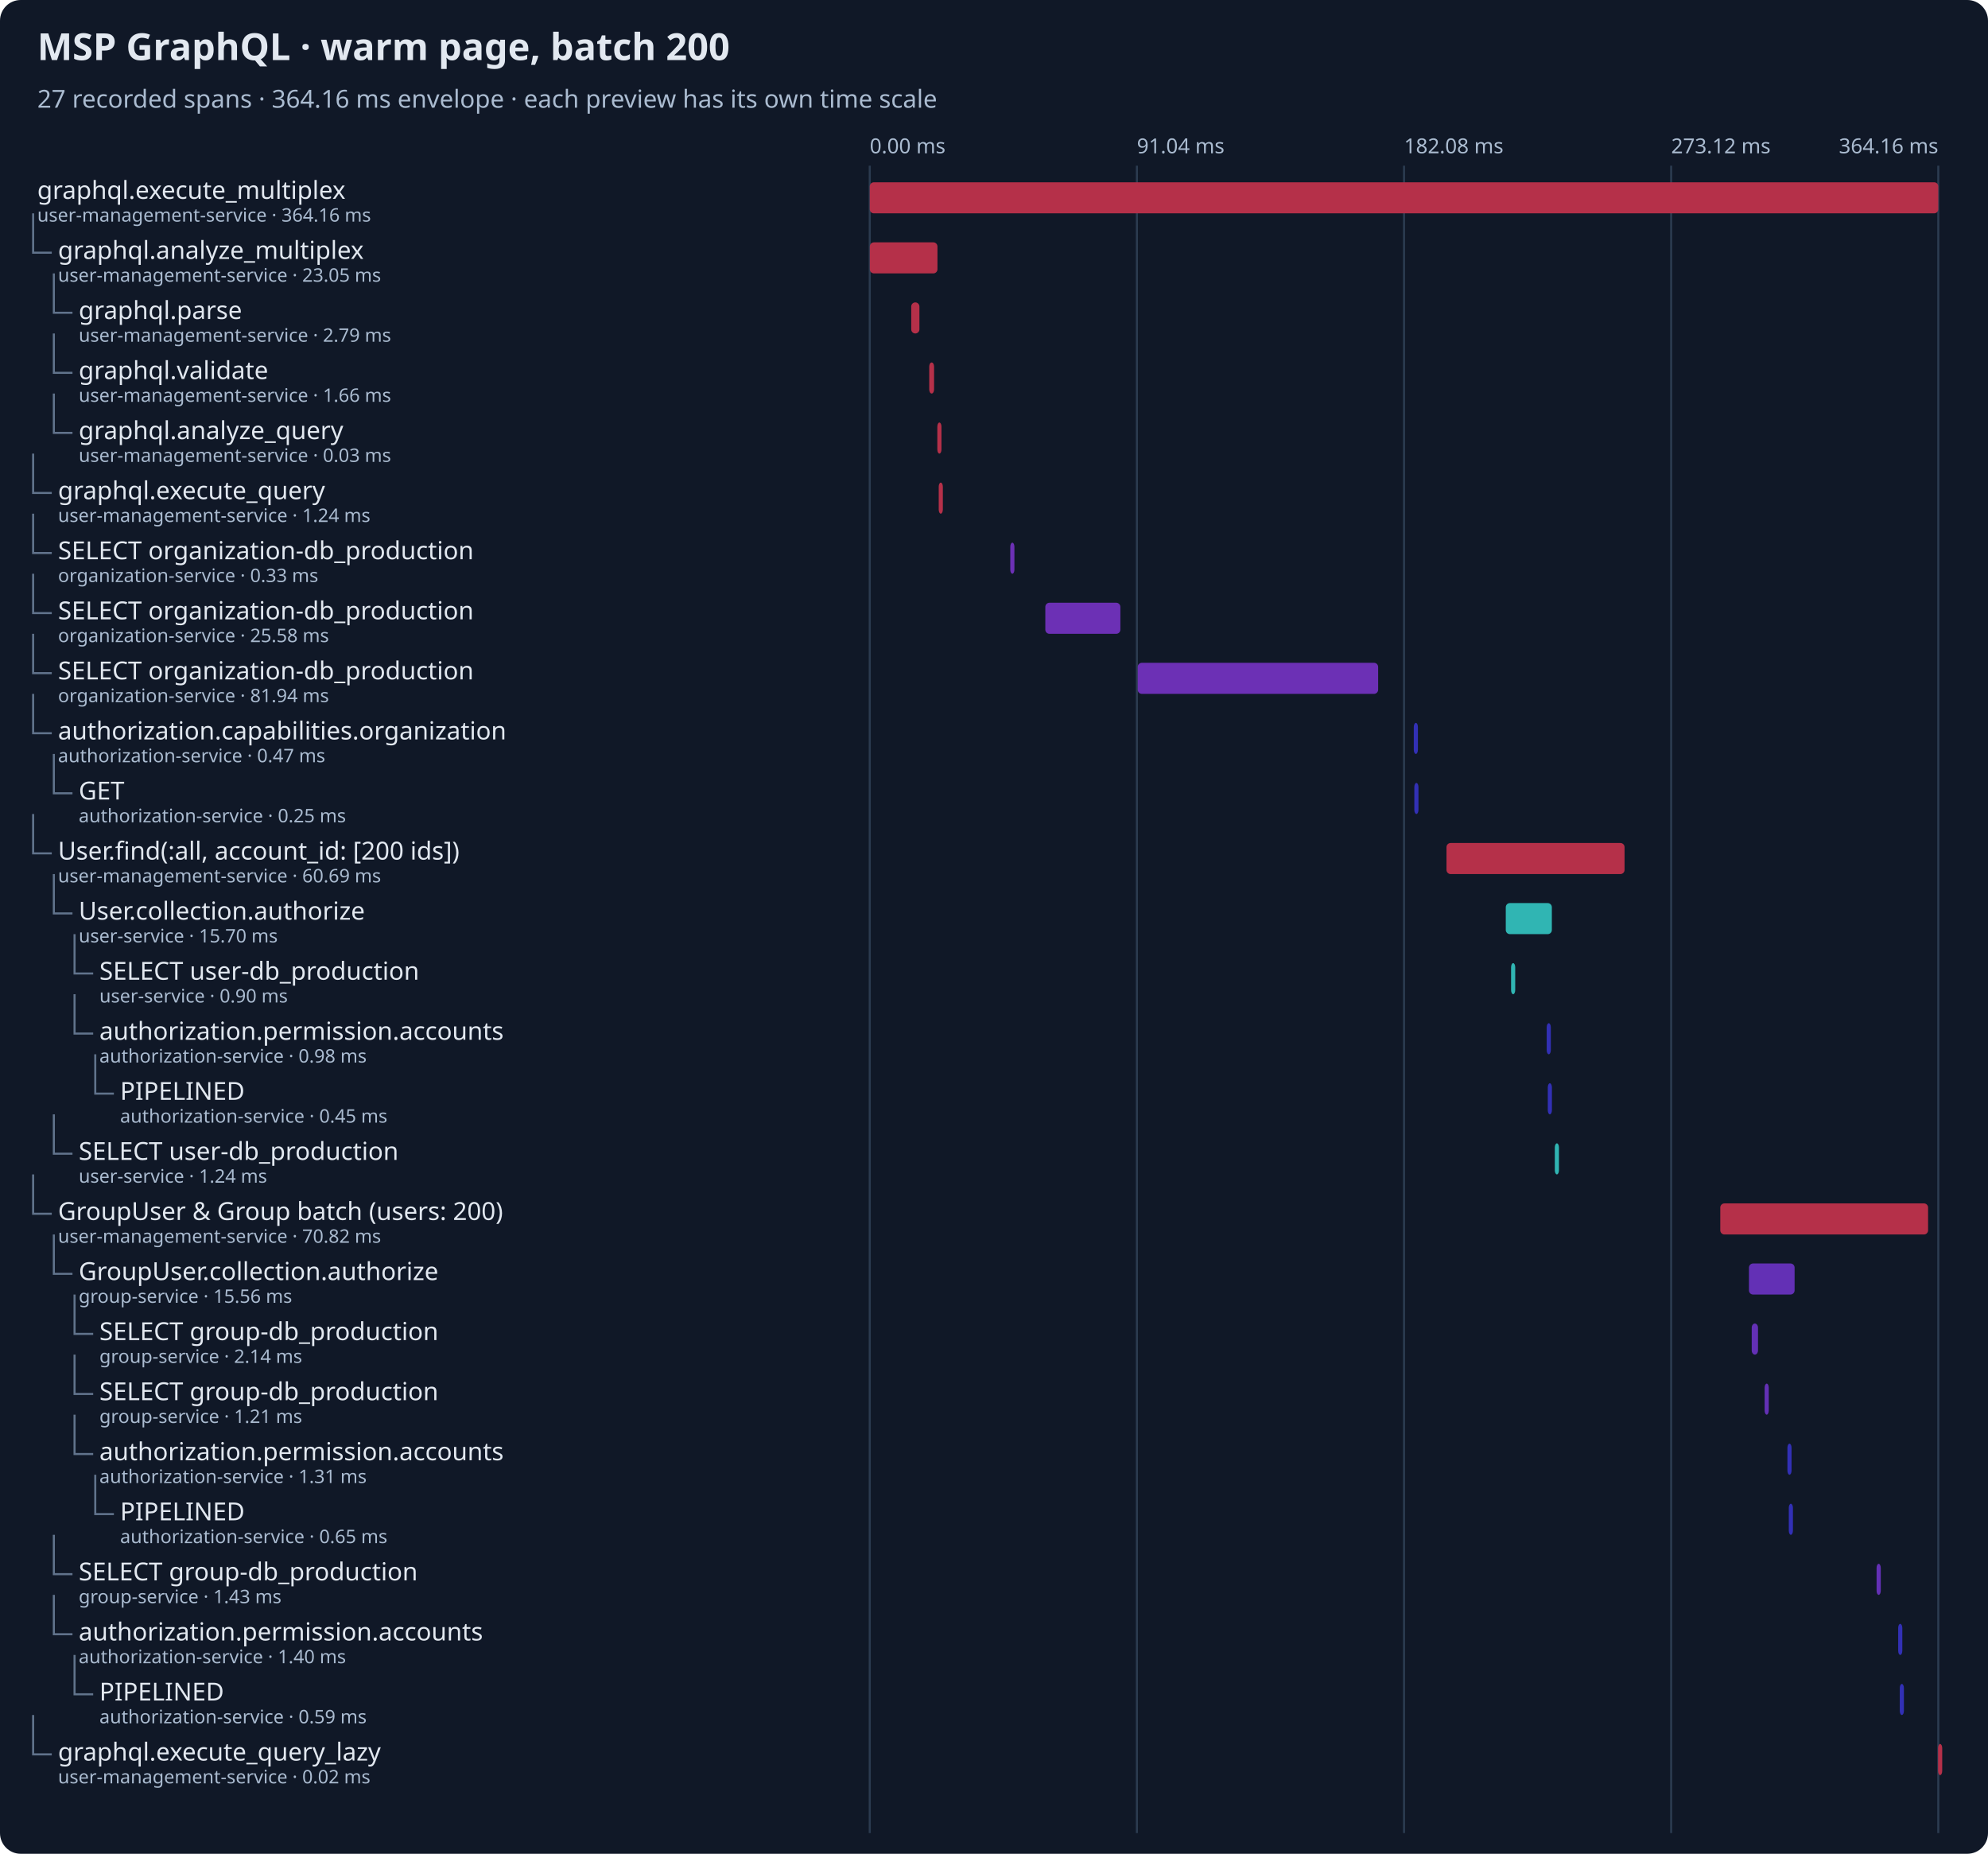
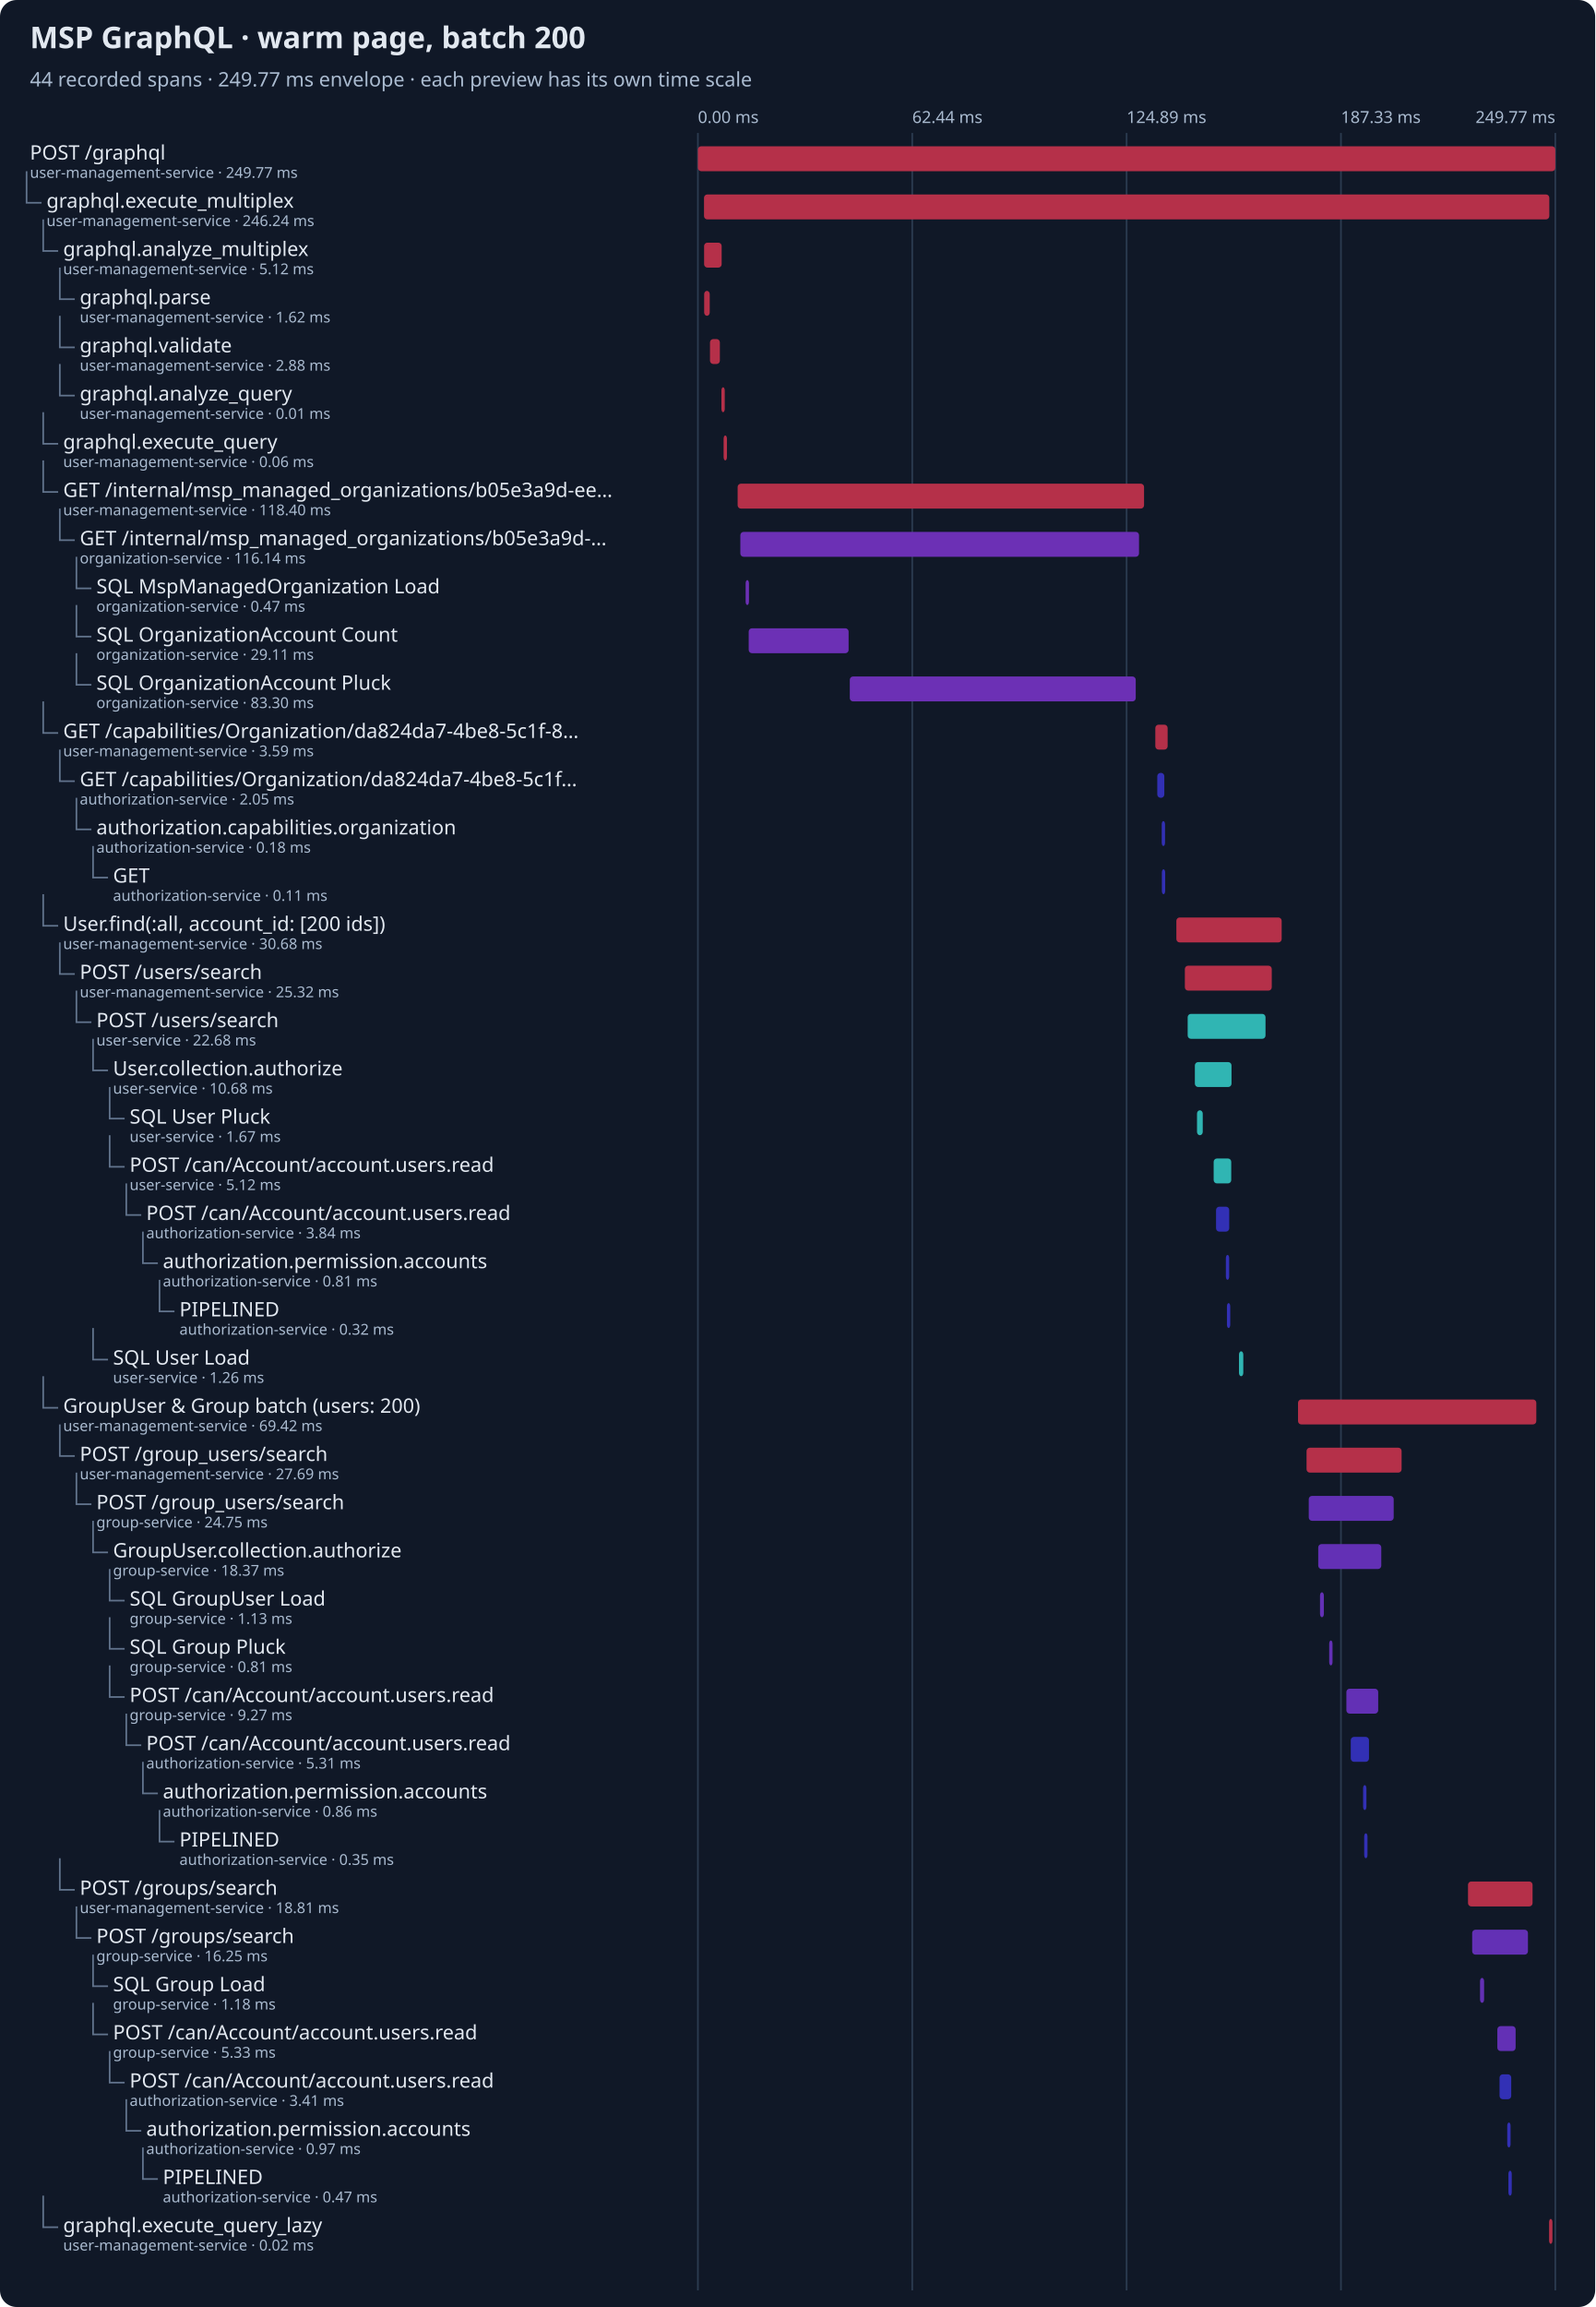
- <svg xmlns="http://www.w3.org/2000/svg" width="960" height="895" viewBox="0 0 960 895" role="img" aria-labelledby="title desc">
-   <rect width="960" height="895" rx="10" fill="#101827" />
+ <svg xmlns="http://www.w3.org/2000/svg" width="960" height="1388" viewBox="0 0 960 1388" role="img" aria-labelledby="title desc">
+   <rect width="960" height="1388" rx="10" fill="#101827" />
  <g font-family="system-ui,sans-serif" fill="#e2e8f0">
    <text x="18" y="29" font-size="18" font-weight="600">MSP GraphQL · warm page, batch 200</text>
-     <text x="18" y="52" font-size="12" fill="#aabbd0">27 recorded spans · 364.16 ms envelope · each preview has its own time scale</text>
-     <path d="M420 80V885" stroke="#2b3b50" />
+     <text x="18" y="52" font-size="12" fill="#aabbd0">44 recorded spans · 249.77 ms envelope · each preview has its own time scale</text>
+     <path d="M420 80V1378" stroke="#2b3b50" />
    <text x="420" y="74" text-anchor="start" font-size="10" fill="#aabbd0">0.00 ms</text>
-     <path d="M549 80V885" stroke="#2b3b50" />
-     <text x="549" y="74" text-anchor="start" font-size="10" fill="#aabbd0">91.04 ms</text>
-     <path d="M678 80V885" stroke="#2b3b50" />
-     <text x="678" y="74" text-anchor="start" font-size="10" fill="#aabbd0">182.08 ms</text>
-     <path d="M807 80V885" stroke="#2b3b50" />
-     <text x="807" y="74" text-anchor="start" font-size="10" fill="#aabbd0">273.12 ms</text>
-     <path d="M936 80V885" stroke="#2b3b50" />
-     <text x="936" y="74" text-anchor="end" font-size="10" fill="#aabbd0">364.16 ms</text>
-     <g data-span-id="fb984df2c48fe7d7">
-       <text x="18" y="96" font-size="12">graphql.execute_multiplex</text>
-       <text x="18" y="107" font-size="9" fill="#aabbd0">user-management-service · 364.16 ms</text>
+     <path d="M549 80V1378" stroke="#2b3b50" />
+     <text x="549" y="74" text-anchor="start" font-size="10" fill="#aabbd0">62.44 ms</text>
+     <path d="M678 80V1378" stroke="#2b3b50" />
+     <text x="678" y="74" text-anchor="start" font-size="10" fill="#aabbd0">124.89 ms</text>
+     <path d="M807 80V1378" stroke="#2b3b50" />
+     <text x="807" y="74" text-anchor="start" font-size="10" fill="#aabbd0">187.33 ms</text>
+     <path d="M936 80V1378" stroke="#2b3b50" />
+     <text x="936" y="74" text-anchor="end" font-size="10" fill="#aabbd0">249.77 ms</text>
+     <g data-span-id="5058bc49cdb2bc48">
+       <text x="18" y="96" font-size="12">POST /graphql</text>
+       <text x="18" y="107" font-size="9" fill="#aabbd0">user-management-service · 249.77 ms</text>
      <rect x="420" y="88" width="516" height="15" rx="2" fill="hsl(349 58% 45%)" />
    </g>
    <path d="M16 103V122H25" stroke="#61738c" fill="none" />
-     <g data-span-id="d294ce96deb8e4f8">
-       <text x="28" y="125" font-size="12">graphql.analyze_multiplex</text>
-       <text x="28" y="136" font-size="9" fill="#aabbd0">user-management-service · 23.05 ms</text>
-       <rect x="420.038" y="117" width="32.658" height="15" rx="2" fill="hsl(349 58% 45%)" />
+     <g data-span-id="cb10546c0133e45e">
+       <text x="28" y="125" font-size="12">graphql.execute_multiplex</text>
+       <text x="28" y="136" font-size="9" fill="#aabbd0">user-management-service · 246.24 ms</text>
+       <rect x="423.686" y="117" width="508.712" height="15" rx="2" fill="hsl(349 58% 45%)" />
    </g>
    <path d="M26 132V151H35" stroke="#61738c" fill="none" />
-     <g data-span-id="9339b133f99e839a">
-       <text x="38" y="154" font-size="12">graphql.parse</text>
-       <text x="38" y="165" font-size="9" fill="#aabbd0">user-management-service · 2.79 ms</text>
-       <rect x="440.03" y="146" width="3.96" height="15" rx="2" fill="hsl(349 58% 45%)" />
-     </g>
-     <path d="M26 161V180H35" stroke="#61738c" fill="none" />
-     <g data-span-id="1534fa934c3b77c2">
-       <text x="38" y="183" font-size="12">graphql.validate</text>
-       <text x="38" y="194" font-size="9" fill="#aabbd0">user-management-service · 1.66 ms</text>
-       <rect x="448.72" y="175" width="2.348" height="15" rx="2" fill="hsl(349 58% 45%)" />
-     </g>
-     <path d="M26 190V209H35" stroke="#61738c" fill="none" />
-     <g data-span-id="13170d7725e507dc">
-       <text x="38" y="212" font-size="12">graphql.analyze_query</text>
-       <text x="38" y="223" font-size="9" fill="#aabbd0">user-management-service · 0.03 ms</text>
-       <rect x="452.635" y="204" width="2" height="15" rx="2" fill="hsl(349 58% 45%)" />
-     </g>
-     <path d="M16 219V238H25" stroke="#61738c" fill="none" />
-     <g data-span-id="166d10c3c7baf87d">
-       <text x="28" y="241" font-size="12">graphql.execute_query</text>
-       <text x="28" y="252" font-size="9" fill="#aabbd0">user-management-service · 1.24 ms</text>
-       <rect x="453.303" y="233" width="2" height="15" rx="2" fill="hsl(349 58% 45%)" />
-     </g>
-     <path d="M16 248V267H25" stroke="#61738c" fill="none" />
-     <g data-span-id="1017a93cf6141b33">
-       <text x="28" y="270" font-size="12">SELECT organization-db_production</text>
-       <text x="28" y="281" font-size="9" fill="#aabbd0">organization-service · 0.33 ms</text>
-       <rect x="487.859" y="262" width="2" height="15" rx="2" fill="hsl(267 58% 45%)" />
-     </g>
-     <path d="M16 277V296H25" stroke="#61738c" fill="none" />
-     <g data-span-id="bcc7462e95346371">
-       <text x="28" y="299" font-size="12">SELECT organization-db_production</text>
-       <text x="28" y="310" font-size="9" fill="#aabbd0">organization-service · 25.58 ms</text>
-       <rect x="504.782" y="291" width="36.244" height="15" rx="2" fill="hsl(267 58% 45%)" />
-     </g>
-     <path d="M16 306V325H25" stroke="#61738c" fill="none" />
-     <g data-span-id="1cc3dff6489912d5">
-       <text x="28" y="328" font-size="12">SELECT organization-db_production</text>
-       <text x="28" y="339" font-size="9" fill="#aabbd0">organization-service · 81.94 ms</text>
-       <rect x="549.403" y="320" width="116.101" height="15" rx="2" fill="hsl(267 58% 45%)" />
-     </g>
-     <path d="M16 335V354H25" stroke="#61738c" fill="none" />
-     <g data-span-id="c0a241c0872b7049">
-       <text x="28" y="357" font-size="12">authorization.capabilities.organization</text>
-       <text x="28" y="368" font-size="9" fill="#aabbd0">authorization-service · 0.47 ms</text>
-       <rect x="682.711" y="349" width="2" height="15" rx="2" fill="hsl(241 58% 45%)" />
-     </g>
-     <path d="M26 364V383H35" stroke="#61738c" fill="none" />
-     <g data-span-id="0b9f8b19738d49b3">
-       <text x="38" y="386" font-size="12">GET</text>
-       <text x="38" y="397" font-size="9" fill="#aabbd0">authorization-service · 0.25 ms</text>
-       <rect x="682.973" y="378" width="2" height="15" rx="2" fill="hsl(241 58% 45%)" />
-     </g>
-     <path d="M16 393V412H25" stroke="#61738c" fill="none" />
-     <g data-span-id="9c948914d7e7282c">
-       <text x="28" y="415" font-size="12">User.find(:all, account_id: [200 ids])</text>
-       <text x="28" y="426" font-size="9" fill="#aabbd0">user-management-service · 60.69 ms</text>
-       <rect x="698.504" y="407" width="85.991" height="15" rx="2" fill="hsl(349 58% 45%)" />
+     <g data-span-id="8cfb59089f0601df">
+       <text x="38" y="154" font-size="12">graphql.analyze_multiplex</text>
+       <text x="38" y="165" font-size="9" fill="#aabbd0">user-management-service · 5.12 ms</text>
+       <rect x="423.739" y="146" width="10.567" height="15" rx="2" fill="hsl(349 58% 45%)" />
+     </g>
+     <path d="M36 161V180H45" stroke="#61738c" fill="none" />
+     <g data-span-id="2587231270743635">
+       <text x="48" y="183" font-size="12">graphql.parse</text>
+       <text x="48" y="194" font-size="9" fill="#aabbd0">user-management-service · 1.62 ms</text>
+       <rect x="423.779" y="175" width="3.345" height="15" rx="2" fill="hsl(349 58% 45%)" />
+     </g>
+     <path d="M36 190V209H45" stroke="#61738c" fill="none" />
+     <g data-span-id="4cedda11fcccc42b">
+       <text x="48" y="212" font-size="12">graphql.validate</text>
+       <text x="48" y="223" font-size="9" fill="#aabbd0">user-management-service · 2.88 ms</text>
+       <rect x="427.284" y="204" width="5.944" height="15" rx="2" fill="hsl(349 58% 45%)" />
+     </g>
+     <path d="M36 219V238H45" stroke="#61738c" fill="none" />
+     <g data-span-id="d5abc850428d1bb3">
+       <text x="48" y="241" font-size="12">graphql.analyze_query</text>
+       <text x="48" y="252" font-size="9" fill="#aabbd0">user-management-service · 0.01 ms</text>
+       <rect x="434.164" y="233" width="2" height="15" rx="2" fill="hsl(349 58% 45%)" />
+     </g>
+     <path d="M26 248V267H35" stroke="#61738c" fill="none" />
+     <g data-span-id="c04d9cb4cd97cfcc">
+       <text x="38" y="270" font-size="12">graphql.execute_query</text>
+       <text x="38" y="281" font-size="9" fill="#aabbd0">user-management-service · 0.06 ms</text>
+       <rect x="435.482" y="262" width="2" height="15" rx="2" fill="hsl(349 58% 45%)" />
+     </g>
+     <path d="M26 277V296H35" stroke="#61738c" fill="none" />
+     <g data-span-id="a941a1a32abd4efd">
+       <text x="38" y="299" font-size="12">GET /internal/msp_managed_organizations/b05e3a9d-ee…</text>
+       <text x="38" y="310" font-size="9" fill="#aabbd0">user-management-service · 118.40 ms</text>
+       <rect x="443.915" y="291" width="244.597" height="15" rx="2" fill="hsl(349 58% 45%)" />
+     </g>
+     <path d="M36 306V325H45" stroke="#61738c" fill="none" />
+     <g data-span-id="5342c1d49dfb3818">
+       <text x="48" y="328" font-size="12">GET /internal/msp_managed_organizations/b05e3a9d-…</text>
+       <text x="48" y="339" font-size="9" fill="#aabbd0">organization-service · 116.14 ms</text>
+       <rect x="445.547" y="320" width="239.928" height="15" rx="2" fill="hsl(267 58% 45%)" />
+     </g>
+     <path d="M46 335V354H55" stroke="#61738c" fill="none" />
+     <g data-span-id="d04f1699d1cc5ad5">
+       <text x="58" y="357" font-size="12">SQL MspManagedOrganization Load</text>
+       <text x="58" y="368" font-size="9" fill="#aabbd0">organization-service · 0.47 ms</text>
+       <rect x="448.736" y="349" width="2" height="15" rx="2" fill="hsl(267 58% 45%)" />
+     </g>
+     <path d="M46 364V383H55" stroke="#61738c" fill="none" />
+     <g data-span-id="ddef20a3c140aafe">
+       <text x="58" y="386" font-size="12">SQL OrganizationAccount Count</text>
+       <text x="58" y="397" font-size="9" fill="#aabbd0">organization-service · 29.11 ms</text>
+       <rect x="450.571" y="378" width="60.138" height="15" rx="2" fill="hsl(267 58% 45%)" />
+     </g>
+     <path d="M46 393V412H55" stroke="#61738c" fill="none" />
+     <g data-span-id="d64d40ba3d4c9190">
+       <text x="58" y="415" font-size="12">SQL OrganizationAccount Pluck</text>
+       <text x="58" y="426" font-size="9" fill="#aabbd0">organization-service · 83.30 ms</text>
+       <rect x="511.42" y="407" width="172.082" height="15" rx="2" fill="hsl(267 58% 45%)" />
    </g>
    <path d="M26 422V441H35" stroke="#61738c" fill="none" />
-     <g data-span-id="fa530a75d613a015">
-       <text x="38" y="444" font-size="12">User.collection.authorize</text>
-       <text x="38" y="455" font-size="9" fill="#aabbd0">user-service · 15.70 ms</text>
-       <rect x="727.135" y="436" width="22.252" height="15" rx="2" fill="hsl(179 58% 45%)" />
+     <g data-span-id="ef8f100c8b5adbc7">
+       <text x="38" y="444" font-size="12">GET /capabilities/Organization/da824da7-4be8-5c1f-8…</text>
+       <text x="38" y="455" font-size="9" fill="#aabbd0">user-management-service · 3.59 ms</text>
+       <rect x="695.287" y="436" width="7.414" height="15" rx="2" fill="hsl(349 58% 45%)" />
    </g>
    <path d="M36 451V470H45" stroke="#61738c" fill="none" />
-     <g data-span-id="ee9e7bae544ca1e6">
-       <text x="48" y="473" font-size="12">SELECT user-db_production</text>
-       <text x="48" y="484" font-size="9" fill="#aabbd0">user-service · 0.90 ms</text>
-       <rect x="729.696" y="465" width="2" height="15" rx="2" fill="hsl(179 58% 45%)" />
-     </g>
-     <path d="M36 480V499H45" stroke="#61738c" fill="none" />
-     <g data-span-id="9b22adfb37b797ad">
-       <text x="48" y="502" font-size="12">authorization.permission.accounts</text>
-       <text x="48" y="513" font-size="9" fill="#aabbd0">authorization-service · 0.98 ms</text>
-       <rect x="746.89" y="494" width="2" height="15" rx="2" fill="hsl(241 58% 45%)" />
-     </g>
-     <path d="M46 509V528H55" stroke="#61738c" fill="none" />
-     <g data-span-id="3d1377675eb787e8">
-       <text x="58" y="531" font-size="12">PIPELINED</text>
-       <text x="58" y="542" font-size="9" fill="#aabbd0">authorization-service · 0.45 ms</text>
-       <rect x="747.42" y="523" width="2" height="15" rx="2" fill="hsl(241 58% 45%)" />
+     <g data-span-id="d370670a10e6ea8b">
+       <text x="48" y="473" font-size="12">GET /capabilities/Organization/da824da7-4be8-5c1f…</text>
+       <text x="48" y="484" font-size="9" fill="#aabbd0">authorization-service · 2.05 ms</text>
+       <rect x="696.469" y="465" width="4.235" height="15" rx="2" fill="hsl(241 58% 45%)" />
+     </g>
+     <path d="M46 480V499H55" stroke="#61738c" fill="none" />
+     <g data-span-id="e64741d8f78f7cf1">
+       <text x="58" y="502" font-size="12">authorization.capabilities.organization</text>
+       <text x="58" y="513" font-size="9" fill="#aabbd0">authorization-service · 0.18 ms</text>
+       <rect x="699.144" y="494" width="2" height="15" rx="2" fill="hsl(241 58% 45%)" />
+     </g>
+     <path d="M56 509V528H65" stroke="#61738c" fill="none" />
+     <g data-span-id="b624493b1129b9d7">
+       <text x="68" y="531" font-size="12">GET</text>
+       <text x="68" y="542" font-size="9" fill="#aabbd0">authorization-service · 0.11 ms</text>
+       <rect x="699.229" y="523" width="2" height="15" rx="2" fill="hsl(241 58% 45%)" />
    </g>
    <path d="M26 538V557H35" stroke="#61738c" fill="none" />
-     <g data-span-id="5b109a93aa0dbedc">
-       <text x="38" y="560" font-size="12">SELECT user-db_production</text>
-       <text x="38" y="571" font-size="9" fill="#aabbd0">user-service · 1.24 ms</text>
-       <rect x="750.815" y="552" width="2" height="15" rx="2" fill="hsl(179 58% 45%)" />
-     </g>
-     <path d="M16 567V586H25" stroke="#61738c" fill="none" />
-     <g data-span-id="f666ab7dfd36ce79">
-       <text x="28" y="589" font-size="12">GroupUser &amp; Group batch (users: 200)</text>
-       <text x="28" y="600" font-size="9" fill="#aabbd0">user-management-service · 70.82 ms</text>
-       <rect x="830.719" y="581" width="100.349" height="15" rx="2" fill="hsl(349 58% 45%)" />
-     </g>
-     <path d="M26 596V615H35" stroke="#61738c" fill="none" />
-     <g data-span-id="713f23987ae6df1a">
-       <text x="38" y="618" font-size="12">GroupUser.collection.authorize</text>
-       <text x="38" y="629" font-size="9" fill="#aabbd0">group-service · 15.56 ms</text>
-       <rect x="844.562" y="610" width="22.048" height="15" rx="2" fill="hsl(263 58% 45%)" />
-     </g>
-     <path d="M36 625V644H45" stroke="#61738c" fill="none" />
-     <g data-span-id="5daa4ab54249cd0c">
-       <text x="48" y="647" font-size="12">SELECT group-db_production</text>
-       <text x="48" y="658" font-size="9" fill="#aabbd0">group-service · 2.14 ms</text>
-       <rect x="845.904" y="639" width="3.034" height="15" rx="2" fill="hsl(263 58% 45%)" />
-     </g>
-     <path d="M36 654V673H45" stroke="#61738c" fill="none" />
-     <g data-span-id="c81d75b224a17812">
-       <text x="48" y="676" font-size="12">SELECT group-db_production</text>
-       <text x="48" y="687" font-size="9" fill="#aabbd0">group-service · 1.21 ms</text>
-       <rect x="852.13" y="668" width="2" height="15" rx="2" fill="hsl(263 58% 45%)" />
-     </g>
-     <path d="M36 683V702H45" stroke="#61738c" fill="none" />
-     <g data-span-id="8bc0441caeeb785e">
-       <text x="48" y="705" font-size="12">authorization.permission.accounts</text>
-       <text x="48" y="716" font-size="9" fill="#aabbd0">authorization-service · 1.31 ms</text>
-       <rect x="863.137" y="697" width="2" height="15" rx="2" fill="hsl(241 58% 45%)" />
-     </g>
-     <path d="M46 712V731H55" stroke="#61738c" fill="none" />
-     <g data-span-id="8042dcec2d731e4d">
-       <text x="58" y="734" font-size="12">PIPELINED</text>
-       <text x="58" y="745" font-size="9" fill="#aabbd0">authorization-service · 0.65 ms</text>
-       <rect x="863.805" y="726" width="2" height="15" rx="2" fill="hsl(241 58% 45%)" />
-     </g>
-     <path d="M26 741V760H35" stroke="#61738c" fill="none" />
-     <g data-span-id="3a6887e4d11326b2">
-       <text x="38" y="763" font-size="12">SELECT group-db_production</text>
-       <text x="38" y="774" font-size="9" fill="#aabbd0">group-service · 1.43 ms</text>
-       <rect x="906.192" y="755" width="2.028" height="15" rx="2" fill="hsl(263 58% 45%)" />
-     </g>
-     <path d="M26 770V789H35" stroke="#61738c" fill="none" />
-     <g data-span-id="207c3b4a1e371314">
-       <text x="38" y="792" font-size="12">authorization.permission.accounts</text>
-       <text x="38" y="803" font-size="9" fill="#aabbd0">authorization-service · 1.40 ms</text>
-       <rect x="916.626" y="784" width="2" height="15" rx="2" fill="hsl(241 58% 45%)" />
-     </g>
-     <path d="M36 799V818H45" stroke="#61738c" fill="none" />
-     <g data-span-id="4e222b29ca0df660">
-       <text x="48" y="821" font-size="12">PIPELINED</text>
-       <text x="48" y="832" font-size="9" fill="#aabbd0">authorization-service · 0.59 ms</text>
-       <rect x="917.395" y="813" width="2" height="15" rx="2" fill="hsl(241 58% 45%)" />
-     </g>
-     <path d="M16 828V847H25" stroke="#61738c" fill="none" />
-     <g data-span-id="dbf0d3c380d2c931">
-       <text x="28" y="850" font-size="12">graphql.execute_query_lazy</text>
-       <text x="28" y="861" font-size="9" fill="#aabbd0">user-management-service · 0.02 ms</text>
-       <rect x="935.889" y="842" width="2" height="15" rx="2" fill="hsl(349 58% 45%)" />
+     <g data-span-id="e7f226bb37e0941a">
+       <text x="38" y="560" font-size="12">User.find(:all, account_id: [200 ids])</text>
+       <text x="38" y="571" font-size="9" fill="#aabbd0">user-management-service · 30.68 ms</text>
+       <rect x="707.951" y="552" width="63.377" height="15" rx="2" fill="hsl(349 58% 45%)" />
+     </g>
+     <path d="M36 567V586H45" stroke="#61738c" fill="none" />
+     <g data-span-id="f0aa58d05cd83132">
+       <text x="48" y="589" font-size="12">POST /users/search</text>
+       <text x="48" y="600" font-size="9" fill="#aabbd0">user-management-service · 25.32 ms</text>
+       <rect x="713.062" y="581" width="52.306" height="15" rx="2" fill="hsl(349 58% 45%)" />
+     </g>
+     <path d="M46 596V615H55" stroke="#61738c" fill="none" />
+     <g data-span-id="93e8439faebffba4">
+       <text x="58" y="618" font-size="12">POST /users/search</text>
+       <text x="58" y="629" font-size="9" fill="#aabbd0">user-service · 22.68 ms</text>
+       <rect x="714.754" y="610" width="46.854" height="15" rx="2" fill="hsl(179 58% 45%)" />
+     </g>
+     <path d="M56 625V644H65" stroke="#61738c" fill="none" />
+     <g data-span-id="4f1a6add0b93d512">
+       <text x="68" y="647" font-size="12">User.collection.authorize</text>
+       <text x="68" y="658" font-size="9" fill="#aabbd0">user-service · 10.68 ms</text>
+       <rect x="719.088" y="639" width="22.055" height="15" rx="2" fill="hsl(179 58% 45%)" />
+     </g>
+     <path d="M66 654V673H75" stroke="#61738c" fill="none" />
+     <g data-span-id="469e35ceedf0e885">
+       <text x="78" y="676" font-size="12">SQL User Pluck</text>
+       <text x="78" y="687" font-size="9" fill="#aabbd0">user-service · 1.67 ms</text>
+       <rect x="720.377" y="668" width="3.456" height="15" rx="2" fill="hsl(179 58% 45%)" />
+     </g>
+     <path d="M66 683V702H75" stroke="#61738c" fill="none" />
+     <g data-span-id="62e98bbf08b709fa">
+       <text x="78" y="705" font-size="12">POST /can/Account/account.users.read</text>
+       <text x="78" y="716" font-size="9" fill="#aabbd0">user-service · 5.12 ms</text>
+       <rect x="730.393" y="697" width="10.584" height="15" rx="2" fill="hsl(179 58% 45%)" />
+     </g>
+     <path d="M76 712V731H85" stroke="#61738c" fill="none" />
+     <g data-span-id="1d6a141d09f8cd89">
+       <text x="88" y="734" font-size="12">POST /can/Account/account.users.read</text>
+       <text x="88" y="745" font-size="9" fill="#aabbd0">authorization-service · 3.84 ms</text>
+       <rect x="731.837" y="726" width="7.937" height="15" rx="2" fill="hsl(241 58% 45%)" />
+     </g>
+     <path d="M86 741V760H95" stroke="#61738c" fill="none" />
+     <g data-span-id="9b8684b3dd04fa5a">
+       <text x="98" y="763" font-size="12">authorization.permission.accounts</text>
+       <text x="98" y="774" font-size="9" fill="#aabbd0">authorization-service · 0.81 ms</text>
+       <rect x="737.745" y="755" width="2" height="15" rx="2" fill="hsl(241 58% 45%)" />
+     </g>
+     <path d="M96 770V789H105" stroke="#61738c" fill="none" />
+     <g data-span-id="421c048ebd6f5f93">
+       <text x="108" y="792" font-size="12">PIPELINED</text>
+       <text x="108" y="803" font-size="9" fill="#aabbd0">authorization-service · 0.32 ms</text>
+       <rect x="738.388" y="784" width="2" height="15" rx="2" fill="hsl(241 58% 45%)" />
+     </g>
+     <path d="M56 799V818H65" stroke="#61738c" fill="none" />
+     <g data-span-id="d8fcef1b00484a74">
+       <text x="68" y="821" font-size="12">SQL User Load</text>
+       <text x="68" y="832" font-size="9" fill="#aabbd0">user-service · 1.26 ms</text>
+       <rect x="745.637" y="813" width="2.597" height="15" rx="2" fill="hsl(179 58% 45%)" />
+     </g>
+     <path d="M26 828V847H35" stroke="#61738c" fill="none" />
+     <g data-span-id="11747c9620370e55">
+       <text x="38" y="850" font-size="12">GroupUser &amp; Group batch (users: 200)</text>
+       <text x="38" y="861" font-size="9" fill="#aabbd0">user-management-service · 69.42 ms</text>
+       <rect x="781.168" y="842" width="143.41" height="15" rx="2" fill="hsl(349 58% 45%)" />
+     </g>
+     <path d="M36 857V876H45" stroke="#61738c" fill="none" />
+     <g data-span-id="9fa87d24fb634039">
+       <text x="48" y="879" font-size="12">POST /group_users/search</text>
+       <text x="48" y="890" font-size="9" fill="#aabbd0">user-management-service · 27.69 ms</text>
+       <rect x="786.302" y="871" width="57.202" height="15" rx="2" fill="hsl(349 58% 45%)" />
+     </g>
+     <path d="M46 886V905H55" stroke="#61738c" fill="none" />
+     <g data-span-id="c7ff90bdf58f223f">
+       <text x="58" y="908" font-size="12">POST /group_users/search</text>
+       <text x="58" y="919" font-size="9" fill="#aabbd0">group-service · 24.75 ms</text>
+       <rect x="787.62" y="900" width="51.124" height="15" rx="2" fill="hsl(263 58% 45%)" />
+     </g>
+     <path d="M56 915V934H65" stroke="#61738c" fill="none" />
+     <g data-span-id="862e4262727fd4b5">
+       <text x="68" y="937" font-size="12">GroupUser.collection.authorize</text>
+       <text x="68" y="948" font-size="9" fill="#aabbd0">group-service · 18.37 ms</text>
+       <rect x="793.326" y="929" width="37.948" height="15" rx="2" fill="hsl(263 58% 45%)" />
+     </g>
+     <path d="M66 944V963H75" stroke="#61738c" fill="none" />
+     <g data-span-id="c8a55dc597beea2a">
+       <text x="78" y="966" font-size="12">SQL GroupUser Load</text>
+       <text x="78" y="977" font-size="9" fill="#aabbd0">group-service · 1.13 ms</text>
+       <rect x="794.396" y="958" width="2.332" height="15" rx="2" fill="hsl(263 58% 45%)" />
+     </g>
+     <path d="M66 973V992H75" stroke="#61738c" fill="none" />
+     <g data-span-id="61fd282d0922cd1a">
+       <text x="78" y="995" font-size="12">SQL Group Pluck</text>
+       <text x="78" y="1006" font-size="9" fill="#aabbd0">group-service · 0.81 ms</text>
+       <rect x="799.933" y="987" width="2" height="15" rx="2" fill="hsl(263 58% 45%)" />
+     </g>
+     <path d="M66 1002V1021H75" stroke="#61738c" fill="none" />
+     <g data-span-id="4979b55210220c57">
+       <text x="78" y="1024" font-size="12">POST /can/Account/account.users.read</text>
+       <text x="78" y="1035" font-size="9" fill="#aabbd0">group-service · 9.27 ms</text>
+       <rect x="810.268" y="1016" width="19.153" height="15" rx="2" fill="hsl(263 58% 45%)" />
+     </g>
+     <path d="M76 1031V1050H85" stroke="#61738c" fill="none" />
+     <g data-span-id="5ca288c540c5d0ac">
+       <text x="88" y="1053" font-size="12">POST /can/Account/account.users.read</text>
+       <text x="88" y="1064" font-size="9" fill="#aabbd0">authorization-service · 5.31 ms</text>
+       <rect x="812.908" y="1045" width="10.968" height="15" rx="2" fill="hsl(241 58% 45%)" />
+     </g>
+     <path d="M86 1060V1079H95" stroke="#61738c" fill="none" />
+     <g data-span-id="90b18ec6be8f8558">
+       <text x="98" y="1082" font-size="12">authorization.permission.accounts</text>
+       <text x="98" y="1093" font-size="9" fill="#aabbd0">authorization-service · 0.86 ms</text>
+       <rect x="820.329" y="1074" width="2" height="15" rx="2" fill="hsl(241 58% 45%)" />
+     </g>
+     <path d="M96 1089V1108H105" stroke="#61738c" fill="none" />
+     <g data-span-id="303fd9871d8fdcd4">
+       <text x="108" y="1111" font-size="12">PIPELINED</text>
+       <text x="108" y="1122" font-size="9" fill="#aabbd0">authorization-service · 0.35 ms</text>
+       <rect x="820.984" y="1103" width="2" height="15" rx="2" fill="hsl(241 58% 45%)" />
+     </g>
+     <path d="M36 1118V1137H45" stroke="#61738c" fill="none" />
+     <g data-span-id="0c8a8f2c60206e9c">
+       <text x="48" y="1140" font-size="12">POST /groups/search</text>
+       <text x="48" y="1151" font-size="9" fill="#aabbd0">user-management-service · 18.81 ms</text>
+       <rect x="883.469" y="1132" width="38.851" height="15" rx="2" fill="hsl(349 58% 45%)" />
+     </g>
+     <path d="M46 1147V1166H55" stroke="#61738c" fill="none" />
+     <g data-span-id="7bbe97b8491898fb">
+       <text x="58" y="1169" font-size="12">POST /groups/search</text>
+       <text x="58" y="1180" font-size="9" fill="#aabbd0">group-service · 16.25 ms</text>
+       <rect x="885.968" y="1161" width="33.579" height="15" rx="2" fill="hsl(263 58% 45%)" />
+     </g>
+     <path d="M56 1176V1195H65" stroke="#61738c" fill="none" />
+     <g data-span-id="d8666e4e1e2916f9">
+       <text x="68" y="1198" font-size="12">SQL Group Load</text>
+       <text x="68" y="1209" font-size="9" fill="#aabbd0">group-service · 1.18 ms</text>
+       <rect x="890.716" y="1190" width="2.44" height="15" rx="2" fill="hsl(263 58% 45%)" />
+     </g>
+     <path d="M56 1205V1224H65" stroke="#61738c" fill="none" />
+     <g data-span-id="fdab6651f8d04cc6">
+       <text x="68" y="1227" font-size="12">POST /can/Account/account.users.read</text>
+       <text x="68" y="1238" font-size="9" fill="#aabbd0">group-service · 5.33 ms</text>
+       <rect x="901.118" y="1219" width="11.009" height="15" rx="2" fill="hsl(263 58% 45%)" />
+     </g>
+     <path d="M66 1234V1253H75" stroke="#61738c" fill="none" />
+     <g data-span-id="18e67fddf72d2bf2">
+       <text x="78" y="1256" font-size="12">POST /can/Account/account.users.read</text>
+       <text x="78" y="1267" font-size="9" fill="#aabbd0">authorization-service · 3.41 ms</text>
+       <rect x="902.446" y="1248" width="7.036" height="15" rx="2" fill="hsl(241 58% 45%)" />
+     </g>
+     <path d="M76 1263V1282H85" stroke="#61738c" fill="none" />
+     <g data-span-id="ab7dcf25279391a2">
+       <text x="88" y="1285" font-size="12">authorization.permission.accounts</text>
+       <text x="88" y="1296" font-size="9" fill="#aabbd0">authorization-service · 0.97 ms</text>
+       <rect x="907.082" y="1277" width="2.002" height="15" rx="2" fill="hsl(241 58% 45%)" />
+     </g>
+     <path d="M86 1292V1311H95" stroke="#61738c" fill="none" />
+     <g data-span-id="680d527e30716f23">
+       <text x="98" y="1314" font-size="12">PIPELINED</text>
+       <text x="98" y="1325" font-size="9" fill="#aabbd0">authorization-service · 0.47 ms</text>
+       <rect x="907.788" y="1306" width="2" height="15" rx="2" fill="hsl(241 58% 45%)" />
+     </g>
+     <path d="M26 1321V1340H35" stroke="#61738c" fill="none" />
+     <g data-span-id="e09d10952cd6302e">
+       <text x="38" y="1343" font-size="12">graphql.execute_query_lazy</text>
+       <text x="38" y="1354" font-size="9" fill="#aabbd0">user-management-service · 0.02 ms</text>
+       <rect x="932.269" y="1335" width="2" height="15" rx="2" fill="hsl(349 58% 45%)" />
    </g>
  </g>
</svg>
